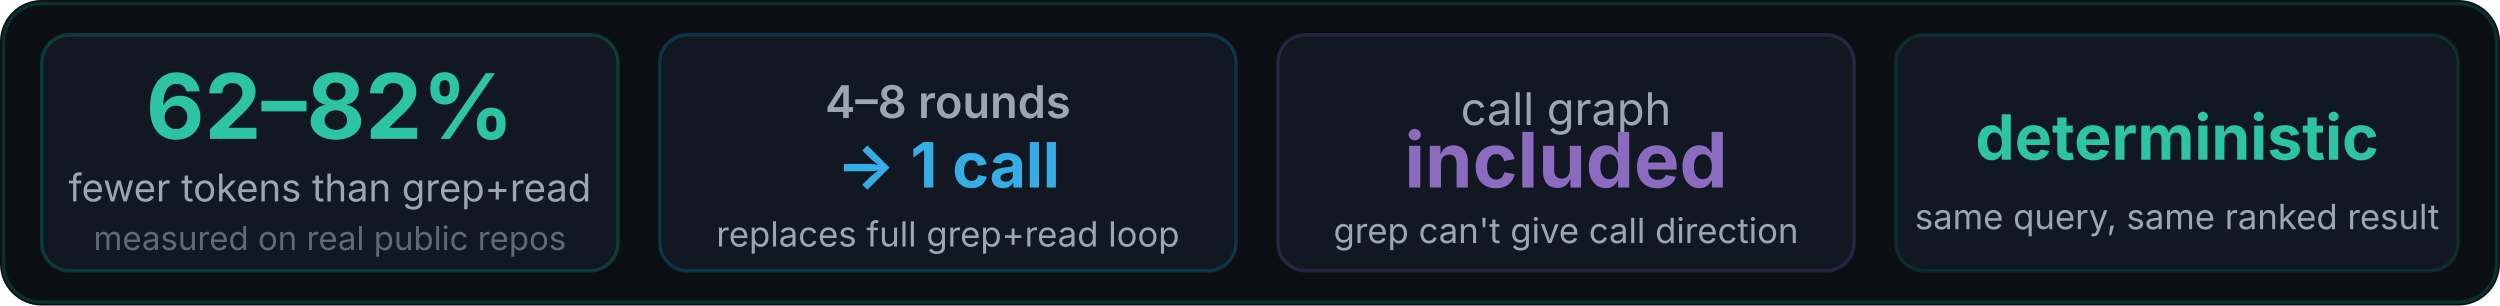
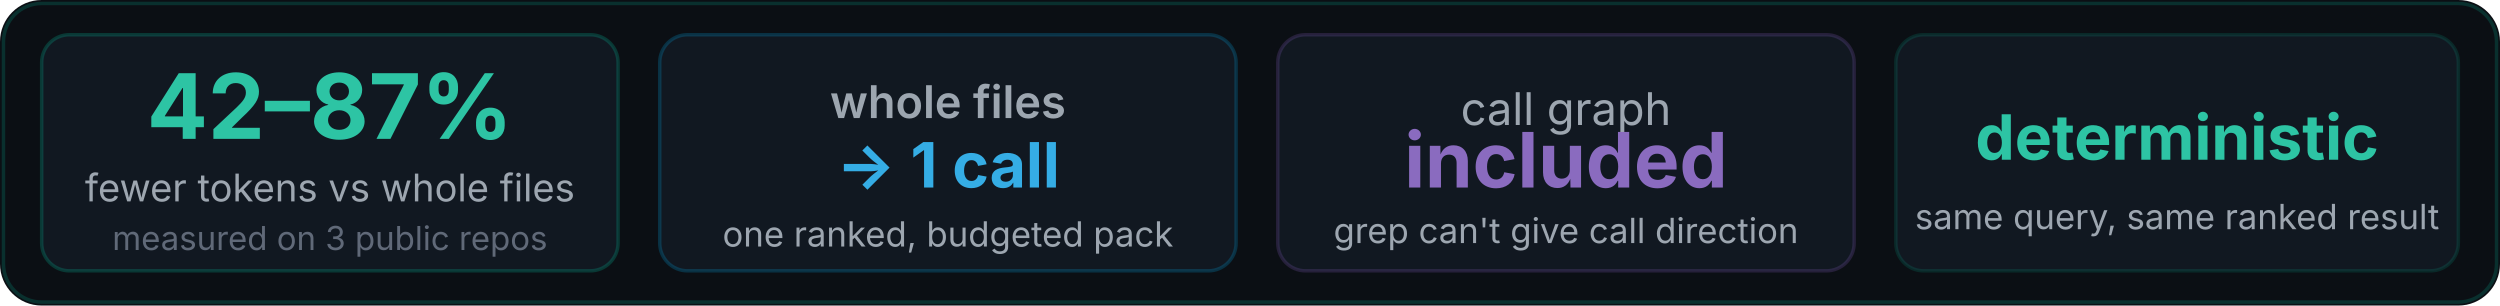
- <svg xmlns="http://www.w3.org/2000/svg" viewBox="0 0 720 88" width="720" height="88" role="img" aria-label="OpenContext key stats: 62-82% fewer tokens, 4-8 rounds to 1 call, call graph included, same result every run">
+ <svg xmlns="http://www.w3.org/2000/svg" viewBox="0 0 720 88" width="720" height="88" role="img" aria-label="OpenContext key stats measured on 3 public repos: 42-87% fewer tokens than reading the relevant files whole, one ranked call, call graph included, same result every run">
  <rect width="720" height="88" rx="12" fill="#0B0F14" />
  <rect x="1" y="1" width="718" height="86" rx="11" fill="none" stroke="rgba(0,201,167,0.18)" stroke-width="1" />
  <rect x="12" y="10" width="166" height="68" rx="8" fill="#111821" stroke="rgba(0,201,167,0.22)" stroke-width="1" />
-   <text x="95" y="40" text-anchor="middle" font-family="-apple-system,BlinkMacSystemFont,'Segoe UI',sans-serif" font-size="26" font-weight="700" fill="#2DC4A4">62–82%</text>
-   <text x="95" y="58" text-anchor="middle" font-family="-apple-system,BlinkMacSystemFont,'Segoe UI',sans-serif" font-size="11" fill="#9DA6B0">fewer tokens than grep+read</text>
-   <text x="95" y="72" text-anchor="middle" font-family="-apple-system,BlinkMacSystemFont,'Segoe UI',sans-serif" font-size="9.5" fill="#606978">measured on real public repos</text>
+   <text x="95" y="40" text-anchor="middle" font-family="-apple-system,BlinkMacSystemFont,'Segoe UI',sans-serif" font-size="26" font-weight="700" fill="#2DC4A4">42–87%</text>
+   <text x="95" y="58" text-anchor="middle" font-family="-apple-system,BlinkMacSystemFont,'Segoe UI',sans-serif" font-size="11" fill="#9DA6B0">fewer tokens vs whole files</text>
+   <text x="95" y="72" text-anchor="middle" font-family="-apple-system,BlinkMacSystemFont,'Segoe UI',sans-serif" font-size="9.5" fill="#606978">measured on 3 public repos</text>
  <rect x="190" y="10" width="166" height="68" rx="8" fill="#111821" stroke="rgba(0,168,232,0.22)" stroke-width="1" />
-   <text x="273" y="34" text-anchor="middle" font-family="-apple-system,BlinkMacSystemFont,'Segoe UI',sans-serif" font-size="13" font-weight="600" fill="#9DA6B0">4–8 rounds</text>
+   <text x="273" y="34" text-anchor="middle" font-family="-apple-system,BlinkMacSystemFont,'Segoe UI',sans-serif" font-size="13" font-weight="600" fill="#9DA6B0">whole files</text>
  <text x="273" y="54" text-anchor="middle" font-family="-apple-system,BlinkMacSystemFont,'Segoe UI',sans-serif" font-size="18" font-weight="700" fill="#35ADE5">→ 1 call</text>
-   <text x="273" y="71" text-anchor="middle" font-family="-apple-system,BlinkMacSystemFont,'Segoe UI',sans-serif" font-size="10" fill="#9DA6B0">replaces full grep+read loop</text>
+   <text x="273" y="71" text-anchor="middle" font-family="-apple-system,BlinkMacSystemFont,'Segoe UI',sans-serif" font-size="10" fill="#9DA6B0">one ranked, budgeted pack</text>
  <rect x="368" y="10" width="166" height="68" rx="8" fill="#111821" stroke="rgba(132,92,194,0.22)" stroke-width="1" />
  <text x="451" y="36" text-anchor="middle" font-family="-apple-system,BlinkMacSystemFont,'Segoe UI',sans-serif" font-size="13" fill="#9DA6B0">call graph</text>
  <text x="451" y="54" text-anchor="middle" font-family="-apple-system,BlinkMacSystemFont,'Segoe UI',sans-serif" font-size="22" font-weight="700" fill="#8A6BBF">included</text>
  <text x="451" y="70" text-anchor="middle" font-family="-apple-system,BlinkMacSystemFont,'Segoe UI',sans-serif" font-size="10" fill="#9DA6B0">grep can't give call direction</text>
  <rect x="546" y="10" width="162" height="68" rx="8" fill="#111821" stroke="rgba(0,201,167,0.14)" stroke-width="1" />
  <text x="627" y="46" text-anchor="middle" font-family="-apple-system,BlinkMacSystemFont,'Segoe UI',sans-serif" font-size="18" font-weight="700" fill="#2DC4A4">deterministic</text>
  <text x="627" y="66" text-anchor="middle" font-family="-apple-system,BlinkMacSystemFont,'Segoe UI',sans-serif" font-size="10" fill="#9DA6B0">same query, same ranked result</text>
</svg>
